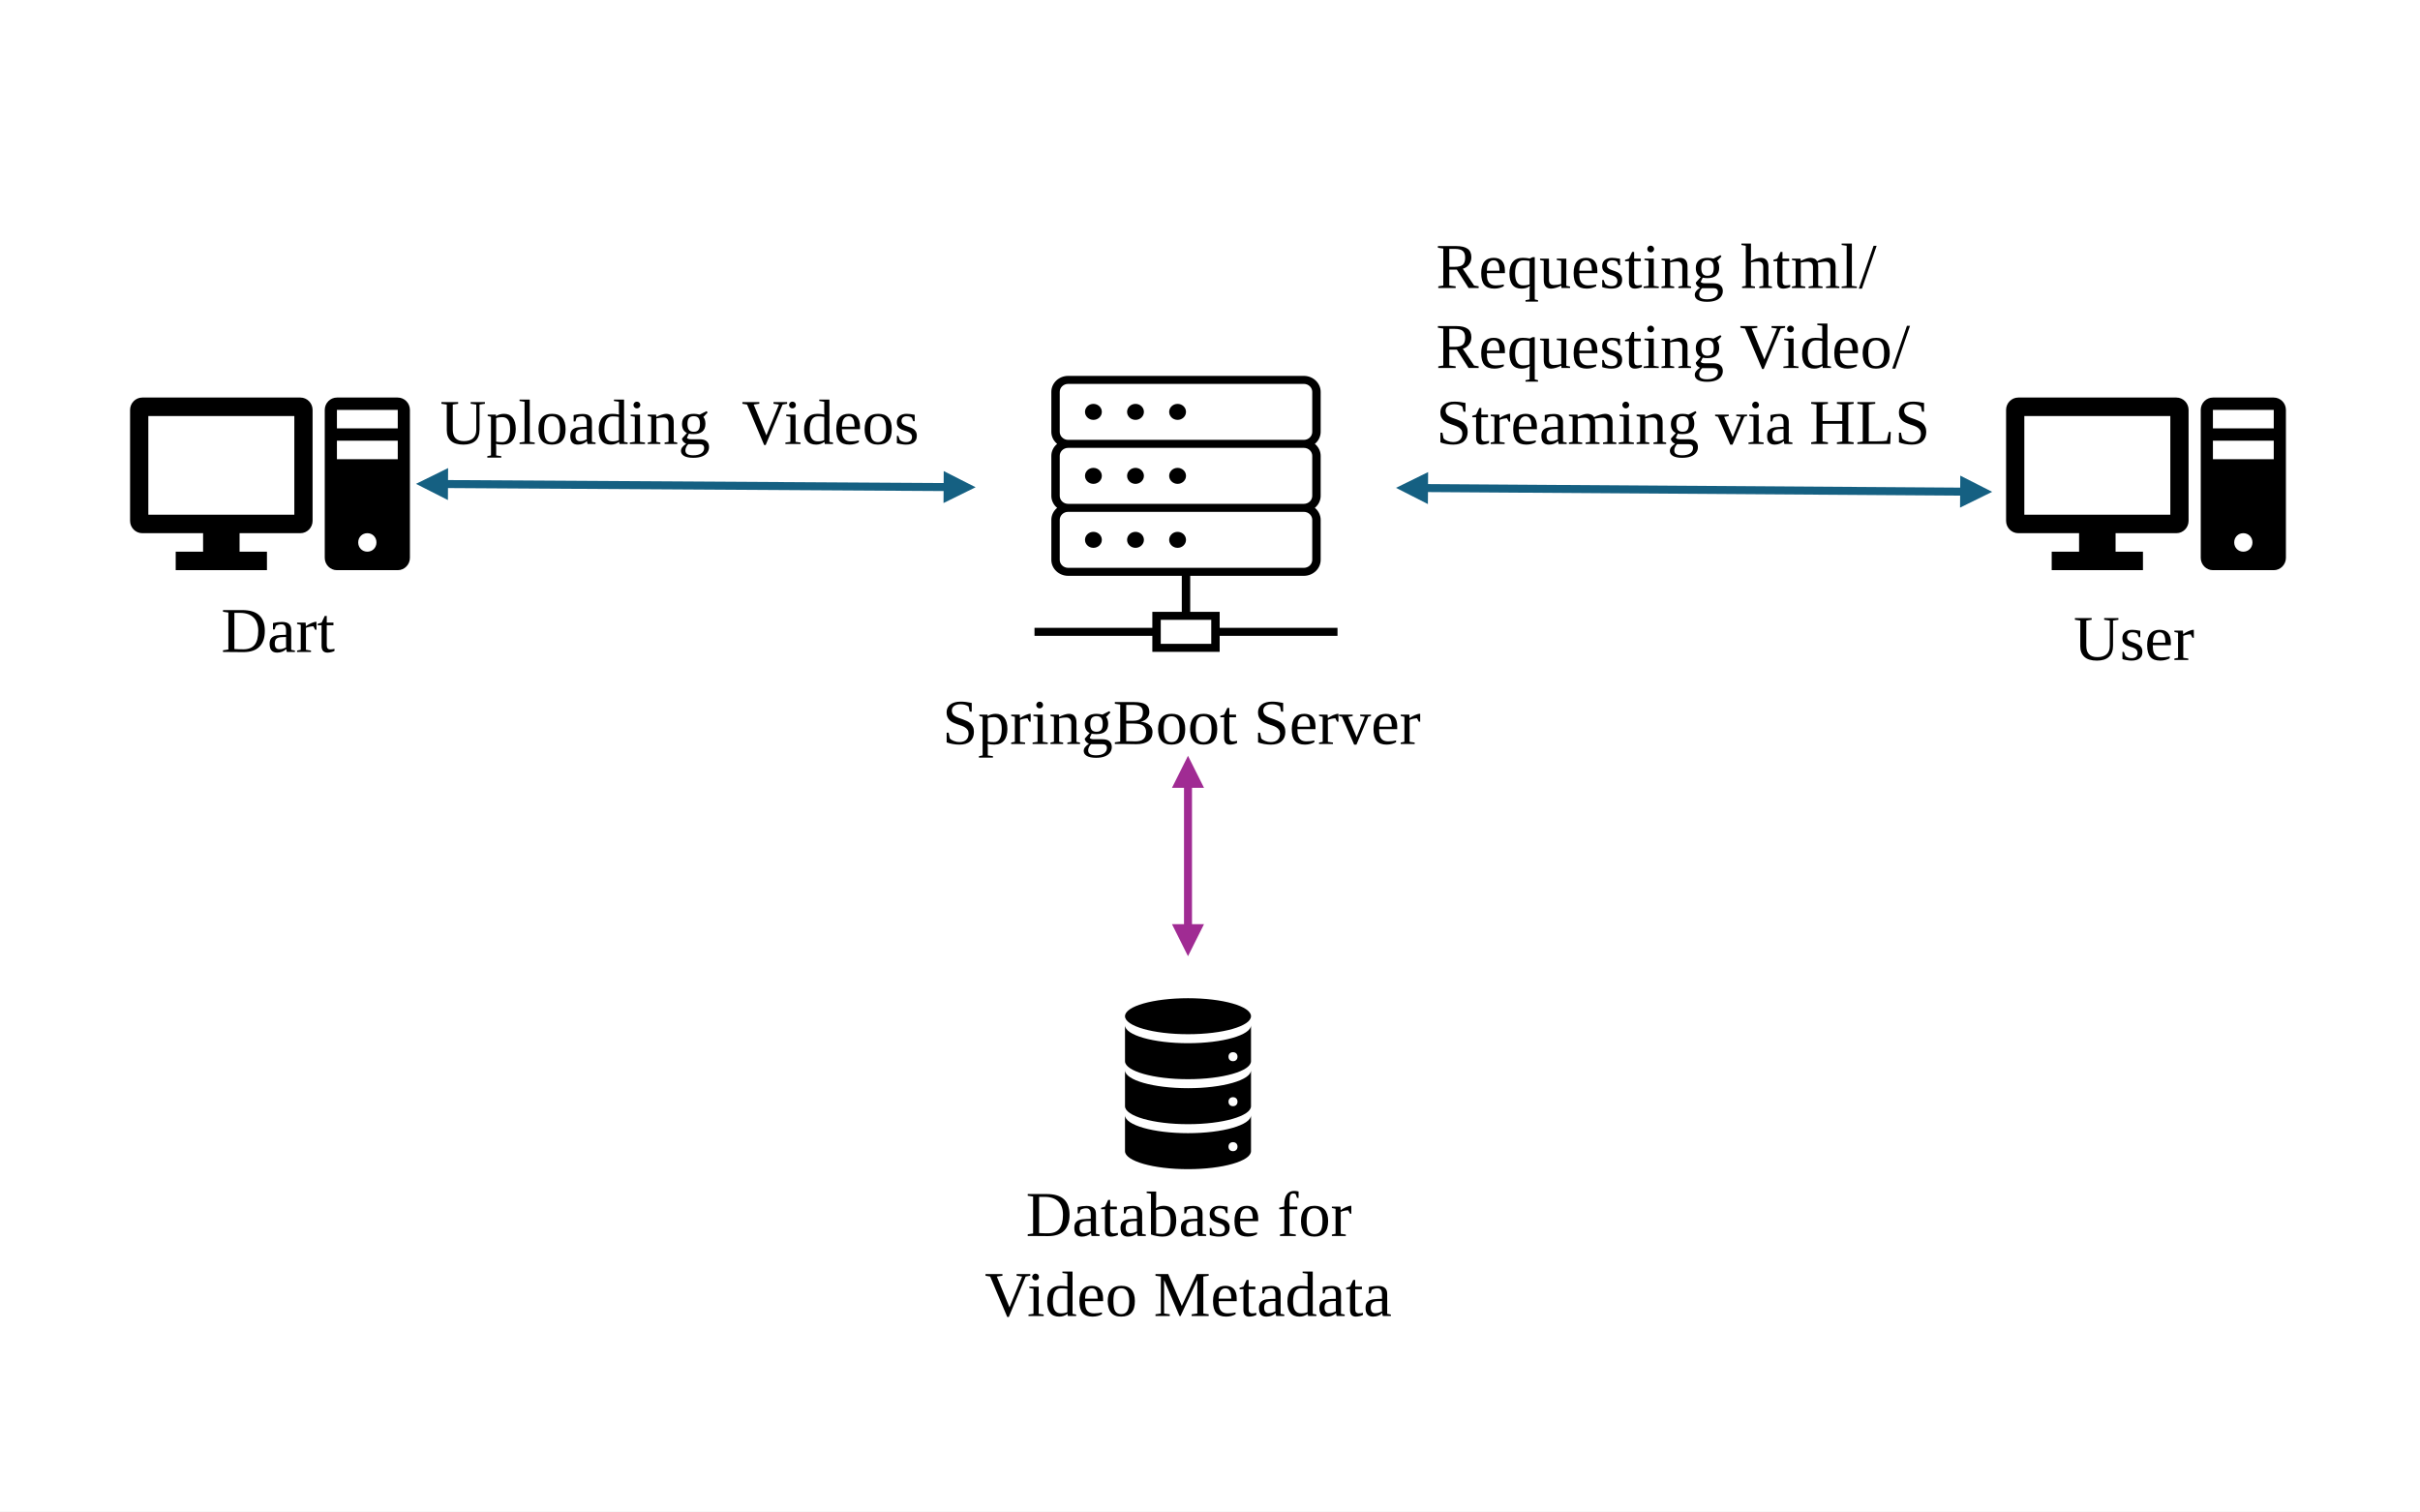
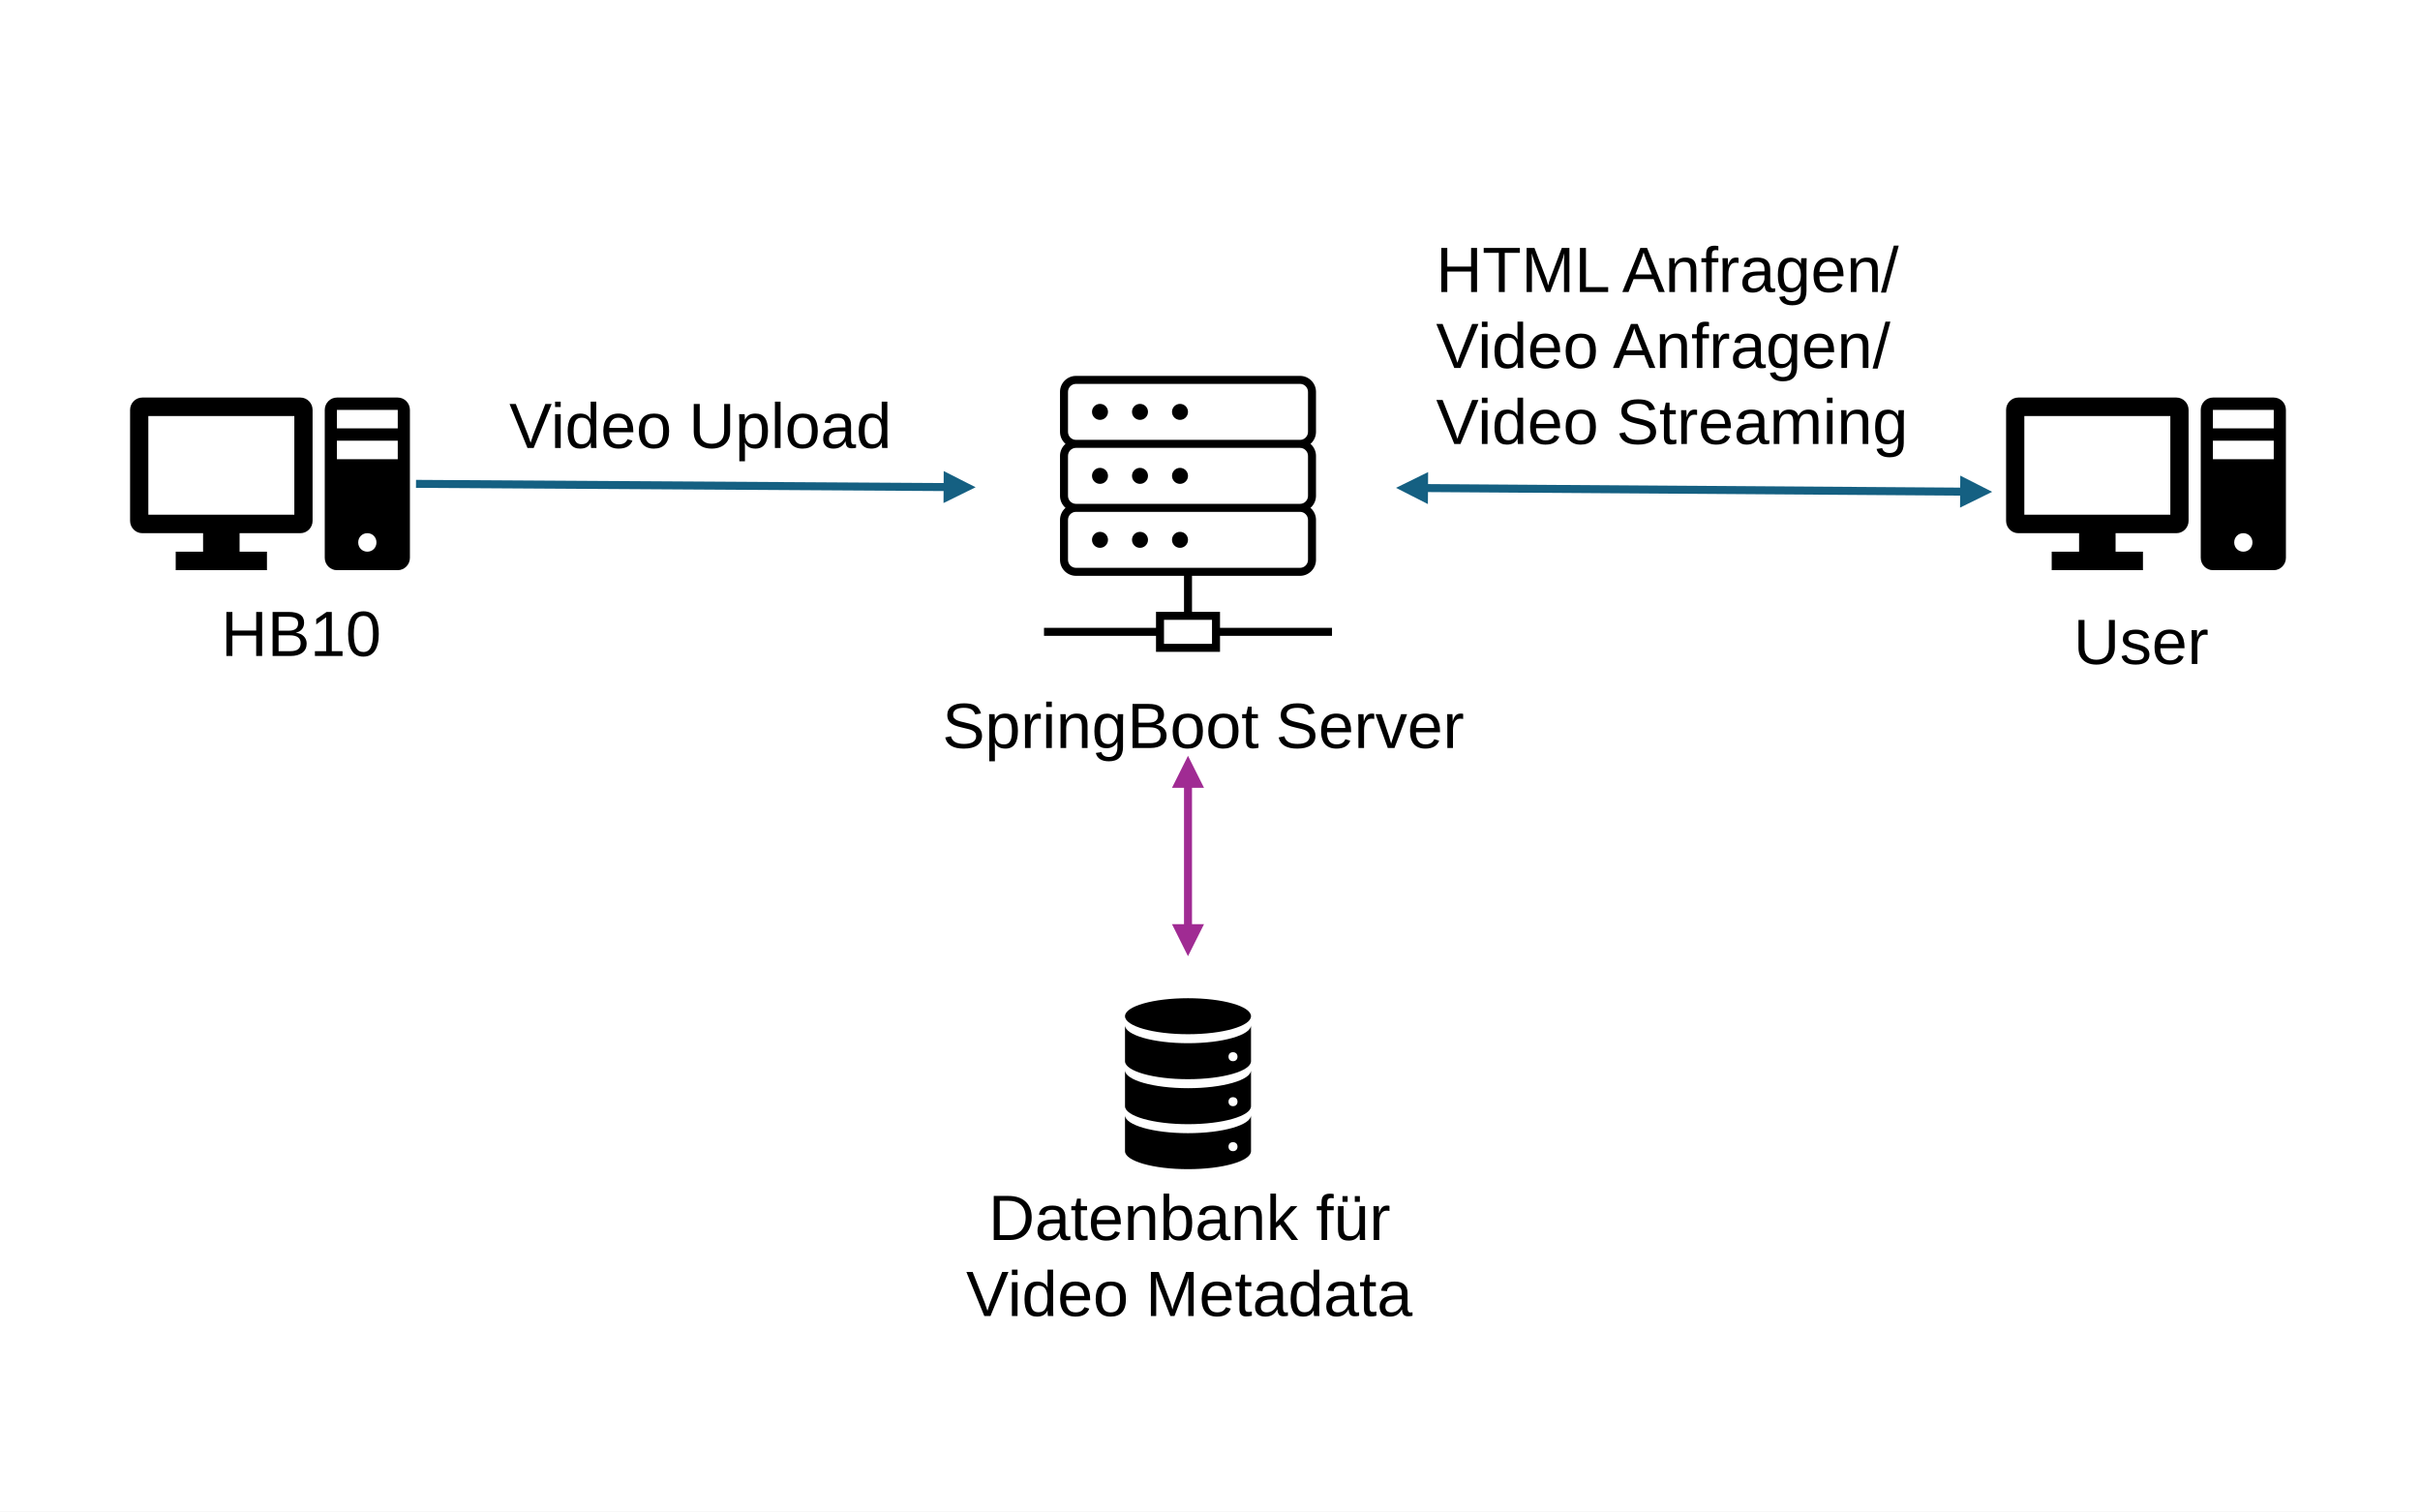
<svg xmlns="http://www.w3.org/2000/svg" width="605" height="378" overflow="hidden">
  <g>
    <rect x="0" y="0" width="605" height="377.896" fill="#FFFFFF" />
-     <path d="M110.675 120.007 237.242 120.774 237.23 122.774 110.662 122.007ZM111.978 125.015 104 120.967 112.026 117.015ZM235.927 117.766 243.904 121.814 235.878 125.765Z" fill="#156082" />
+     <path d="M104.006 119.967 237.242 120.774 237.23 122.774 103.994 121.967ZM235.927 117.766 243.904 121.814 235.878 125.765Z" fill="#156082" />
    <path d="M1 6.667 1 43.437-1 43.437-1 6.667ZM-4 8 0 0 4 8ZM4 42.104 0 50.104-4 42.104Z" fill="#A02B93" transform="matrix(1.00028 0 0 -1 297 239.052)" />
-     <text font-family="Times New Roman,Times New Roman_MSFontService,sans-serif" font-weight="400" font-size="16" transform="matrix(1 0 0 0.999725 359.01 72)">Requesting</text>
-     <text font-family="Times New Roman,Times New Roman_MSFontService,sans-serif" font-weight="400" font-size="16" transform="matrix(1 0 0 0.999725 435.197 72)">html</text>
-     <text font-family="Times New Roman,Times New Roman_MSFontService,sans-serif" font-weight="400" font-size="16" transform="matrix(1 0 0 0.999725 464.705 72)">/</text>
-     <text font-family="Times New Roman,Times New Roman_MSFontService,sans-serif" font-weight="400" font-size="16" transform="matrix(1 0 0 0.999725 359.01 92)">Requesting</text>
-     <text font-family="Times New Roman,Times New Roman_MSFontService,sans-serif" font-weight="400" font-size="16" transform="matrix(1 0 0 0.999725 434.91 92)">Video/</text>
-     <text font-family="Times New Roman,Times New Roman_MSFontService,sans-serif" font-weight="400" font-size="16" transform="matrix(1 0 0 0.999725 359.01 111)">Streaming via HLS</text>
+     <text font-family="Arial,Arial_MSFontService,sans-serif" font-weight="400" font-size="16" transform="matrix(1 0 0 0.999725 359.01 73)">HTML</text>
+     <text font-family="Arial,Arial_MSFontService,sans-serif" font-weight="400" font-size="16" transform="matrix(1 0 0 0.999725 405.549 73)">Anfragen</text>
+     <text font-family="Arial,Arial_MSFontService,sans-serif" font-weight="400" font-size="16" transform="matrix(1 0 0 0.999725 470.234 73)">/</text>
+     <text font-family="Arial,Arial_MSFontService,sans-serif" font-weight="400" font-size="16" transform="matrix(1 0 0 0.999725 359.01 92)">Video Anfragen/</text>
+     <text font-family="Arial,Arial_MSFontService,sans-serif" font-weight="400" font-size="16" transform="matrix(1 0 0 0.999725 359.01 111)">Video Streaming</text>
    <path d="M355.675 121.011 491.382 121.915 491.369 123.915 355.662 123.011ZM356.975 126.02 349 121.966 357.029 118.02ZM490.068 118.906 498.044 122.959 490.015 126.906Z" fill="#156082" />
-     <text font-family="Times New Roman,Times New Roman_MSFontService,sans-serif" font-weight="400" font-size="16" transform="matrix(1 0 0 0.999725 110.007 111)">Uploading</text>
-     <text font-family="Times New Roman,Times New Roman_MSFontService,sans-serif" font-weight="400" font-size="16" transform="matrix(1 0 0 0.999725 185.408 111)">Videos</text>
-     <text font-family="Times New Roman,Times New Roman_MSFontService,sans-serif" font-weight="400" font-size="16" transform="matrix(1 0 0 0.999725 256.463 309)">Database</text>
-     <text font-family="Times New Roman,Times New Roman_MSFontService,sans-serif" font-weight="400" font-size="16" transform="matrix(1 0 0 0.999725 319.313 309)">for</text>
-     <text font-family="Times New Roman,Times New Roman_MSFontService,sans-serif" font-weight="400" font-size="16" transform="matrix(1 0 0 0.999725 246.187 329)">Video</text>
-     <text font-family="Times New Roman,Times New Roman_MSFontService,sans-serif" font-weight="400" font-size="16" transform="matrix(1 0 0 0.999725 288.405 329)">Metadata</text>
+     <text font-family="Arial,Arial_MSFontService,sans-serif" font-weight="400" font-size="16" transform="matrix(1 0 0 0.999725 127.308 112)">Video</text>
+     <text font-family="Arial,Arial_MSFontService,sans-serif" font-weight="400" font-size="16" transform="matrix(1 0 0 0.999725 172.2 112)">Upload</text>
+     <text font-family="Arial,Arial_MSFontService,sans-serif" font-weight="400" font-size="16" transform="matrix(1 0 0 0.999725 247.124 310)">Datenbank für</text>
+     <text font-family="Arial,Arial_MSFontService,sans-serif" font-weight="400" font-size="16" transform="matrix(1 0 0 0.999725 241.515 329)">Video</text>
+     <text font-family="Arial,Arial_MSFontService,sans-serif" font-weight="400" font-size="16" transform="matrix(1 0 0 0.999725 286.408 329)">Metadata</text>
    <g>
      <g>
        <g>
          <path d="M42.738 10.122C42.738 12.607 35.689 14.621 26.992 14.621 18.297 14.621 11.247 12.607 11.247 10.122 11.247 7.638 18.297 5.623 26.992 5.623 35.689 5.623 42.738 7.638 42.738 10.122Z" transform="matrix(1.00028 0 0 1 270 243.933)" />
          <path d="M38.239 21.369C37.565 21.369 37.115 20.919 37.115 20.244 37.115 19.57 37.565 19.12 38.239 19.12 38.914 19.12 39.364 19.57 39.364 20.244 39.364 20.919 38.914 21.369 38.239 21.369ZM26.992 16.87C18.332 16.87 11.247 14.846 11.247 12.372L11.247 21.369C11.247 23.843 18.332 25.868 26.992 25.868 35.653 25.868 42.738 23.843 42.738 21.369L42.738 12.372C42.738 14.846 35.653 16.87 26.992 16.87Z" transform="matrix(1.00028 0 0 1 270 243.933)" />
          <path d="M38.239 32.616C37.565 32.616 37.115 32.166 37.115 31.491 37.115 30.817 37.565 30.367 38.239 30.367 38.914 30.367 39.364 30.817 39.364 31.491 39.364 32.166 38.914 32.616 38.239 32.616ZM26.992 28.117C18.332 28.117 11.247 26.093 11.247 23.619L11.247 32.616C11.247 35.09 18.332 37.115 26.992 37.115 35.653 37.115 42.738 35.09 42.738 32.616L42.738 23.619C42.738 26.093 35.653 28.117 26.992 28.117Z" transform="matrix(1.00028 0 0 1 270 243.933)" />
          <path d="M38.239 43.863C37.565 43.863 37.115 43.413 37.115 42.738 37.115 42.063 37.565 41.614 38.239 41.614 38.914 41.614 39.364 42.063 39.364 42.738 39.364 43.413 38.914 43.863 38.239 43.863ZM26.992 39.364C18.332 39.364 11.247 37.34 11.247 34.865L11.247 43.863C11.247 46.337 18.332 48.362 26.992 48.362 35.653 48.362 42.738 46.337 42.738 43.863L42.738 34.865C42.738 37.34 35.653 39.364 26.992 39.364Z" transform="matrix(1.00028 0 0 1 270 243.933)" />
        </g>
      </g>
    </g>
    <g>
      <g>
        <g>
-           <path d="M83.977 76.979 55.985 76.979 55.985 72.98 48.986 72.98 48.986 63.982 75.979 63.982C78.188 63.982 79.978 62.192 79.978 59.983L79.978 49.986C79.974 48.833 79.47 47.739 78.596 46.987 79.47 46.235 79.974 45.141 79.978 43.988L79.978 33.991C79.974 32.838 79.47 31.743 78.596 30.991 79.47 30.239 79.974 29.145 79.978 27.992L79.978 17.995C79.978 15.787 78.188 13.996 75.979 13.996L19.994 13.996C17.786 13.996 15.996 15.787 15.996 17.995L15.996 27.992C15.999 29.145 16.503 30.239 17.377 30.991 16.503 31.743 15.999 32.838 15.996 33.991L15.996 43.988C15.999 45.141 16.503 46.235 17.377 46.987 16.503 47.739 15.999 48.833 15.996 49.986L15.996 59.983C15.996 62.192 17.786 63.982 19.994 63.982L46.987 63.982 46.987 72.98 39.989 72.98 39.989 76.979 11.997 76.979 11.997 78.978 39.989 78.978 39.989 82.977 55.985 82.977 55.985 78.978 83.977 78.978ZM17.995 27.992 17.995 17.995C17.995 16.891 18.89 15.996 19.994 15.996L75.979 15.996C77.083 15.996 77.978 16.891 77.978 17.995L77.978 27.992C77.978 29.097 77.083 29.992 75.979 29.992L19.994 29.992C18.89 29.992 17.995 29.097 17.995 27.992ZM17.995 43.988 17.995 33.991C17.995 32.886 18.89 31.991 19.994 31.991L75.979 31.991C77.083 31.991 77.978 32.886 77.978 33.991L77.978 43.988C77.978 45.092 77.083 45.987 75.979 45.987L19.994 45.987C18.89 45.987 17.995 45.092 17.995 43.988ZM17.995 59.983 17.995 49.986C17.995 48.882 18.89 47.987 19.994 47.987L75.979 47.987C77.083 47.987 77.978 48.882 77.978 49.986L77.978 59.983C77.978 61.088 77.083 61.983 75.979 61.983L19.994 61.983C18.89 61.983 17.995 61.088 17.995 59.983ZM53.985 80.978 41.988 80.978 41.988 74.979 53.985 74.979Z" transform="matrix(1.05237 0 0 1 246 79.978)" />
-           <path d="M27.992 22.994C27.992 24.098 27.097 24.993 25.993 24.993 24.889 24.993 23.993 24.098 23.993 22.994 23.993 21.889 24.889 20.994 25.993 20.994 27.097 20.994 27.992 21.889 27.992 22.994Z" transform="matrix(1.05237 0 0 1 246 79.978)" />
-           <path d="M37.989 22.994C37.989 24.098 37.094 24.993 35.99 24.993 34.886 24.993 33.991 24.098 33.991 22.994 33.991 21.889 34.886 20.994 35.99 20.994 37.094 20.994 37.989 21.889 37.989 22.994Z" transform="matrix(1.05237 0 0 1 246 79.978)" />
-           <path d="M47.987 22.994C47.987 24.098 47.092 24.993 45.987 24.993 44.883 24.993 43.988 24.098 43.988 22.994 43.988 21.889 44.883 20.994 45.987 20.994 47.092 20.994 47.987 21.889 47.987 22.994Z" transform="matrix(1.05237 0 0 1 246 79.978)" />
-           <path d="M27.992 38.989C27.992 40.093 27.097 40.989 25.993 40.989 24.889 40.989 23.993 40.093 23.993 38.989 23.993 37.885 24.889 36.99 25.993 36.99 27.097 36.99 27.992 37.885 27.992 38.989Z" transform="matrix(1.05237 0 0 1 246 79.978)" />
-           <path d="M37.989 38.989C37.989 40.093 37.094 40.989 35.99 40.989 34.886 40.989 33.991 40.093 33.991 38.989 33.991 37.885 34.886 36.99 35.99 36.99 37.094 36.99 37.989 37.885 37.989 38.989Z" transform="matrix(1.05237 0 0 1 246 79.978)" />
-           <path d="M47.987 38.989C47.987 40.093 47.092 40.989 45.987 40.989 44.883 40.989 43.988 40.093 43.988 38.989 43.988 37.885 44.883 36.99 45.987 36.99 47.092 36.99 47.987 37.885 47.987 38.989Z" transform="matrix(1.05237 0 0 1 246 79.978)" />
-           <path d="M27.992 54.985C27.992 56.089 27.097 56.984 25.993 56.984 24.889 56.984 23.993 56.089 23.993 54.985 23.993 53.881 24.889 52.985 25.993 52.985 27.097 52.985 27.992 53.881 27.992 54.985Z" transform="matrix(1.05237 0 0 1 246 79.978)" />
-           <path d="M37.989 54.985C37.989 56.089 37.094 56.984 35.99 56.984 34.886 56.984 33.991 56.089 33.991 54.985 33.991 53.881 34.886 52.985 35.99 52.985 37.094 52.985 37.989 53.881 37.989 54.985Z" transform="matrix(1.05237 0 0 1 246 79.978)" />
-           <path d="M47.987 54.985C47.987 56.089 47.092 56.984 45.987 56.984 44.883 56.984 43.988 56.089 43.988 54.985 43.988 53.881 44.883 52.985 45.987 52.985 47.092 52.985 47.987 53.881 47.987 54.985Z" transform="matrix(1.05237 0 0 1 246 79.978)" />
+           <path d="M83.977 76.979 55.985 76.979 55.985 72.98 48.986 72.98 48.986 63.982 75.979 63.982C78.188 63.982 79.978 62.192 79.978 59.983L79.978 49.986C79.974 48.833 79.47 47.739 78.596 46.987 79.47 46.235 79.974 45.141 79.978 43.988L79.978 33.991C79.974 32.838 79.47 31.743 78.596 30.991 79.47 30.239 79.974 29.145 79.978 27.992L79.978 17.995C79.978 15.787 78.188 13.996 75.979 13.996L19.994 13.996C17.786 13.996 15.996 15.787 15.996 17.995L15.996 27.992C15.999 29.145 16.503 30.239 17.377 30.991 16.503 31.743 15.999 32.838 15.996 33.991L15.996 43.988C15.999 45.141 16.503 46.235 17.377 46.987 16.503 47.739 15.999 48.833 15.996 49.986L15.996 59.983C15.996 62.192 17.786 63.982 19.994 63.982L46.987 63.982 46.987 72.98 39.989 72.98 39.989 76.979 11.997 76.979 11.997 78.978 39.989 78.978 39.989 82.977 55.985 82.977 55.985 78.978 83.977 78.978ZM17.995 27.992 17.995 17.995C17.995 16.891 18.89 15.996 19.994 15.996L75.979 15.996C77.083 15.996 77.978 16.891 77.978 17.995L77.978 27.992C77.978 29.097 77.083 29.992 75.979 29.992L19.994 29.992C18.89 29.992 17.995 29.097 17.995 27.992ZM17.995 43.988 17.995 33.991C17.995 32.886 18.89 31.991 19.994 31.991L75.979 31.991C77.083 31.991 77.978 32.886 77.978 33.991L77.978 43.988C77.978 45.092 77.083 45.987 75.979 45.987L19.994 45.987C18.89 45.987 17.995 45.092 17.995 43.988ZM17.995 59.983 17.995 49.986C17.995 48.882 18.89 47.987 19.994 47.987L75.979 47.987C77.083 47.987 77.978 48.882 77.978 49.986L77.978 59.983C77.978 61.088 77.083 61.983 75.979 61.983L19.994 61.983C18.89 61.983 17.995 61.088 17.995 59.983ZM53.985 80.978 41.988 80.978 41.988 74.979 53.985 74.979Z" transform="matrix(1.00028 0 0 1 249 79.978)" />
+           <path d="M27.992 22.994C27.992 24.098 27.097 24.993 25.993 24.993 24.889 24.993 23.993 24.098 23.993 22.994 23.993 21.889 24.889 20.994 25.993 20.994 27.097 20.994 27.992 21.889 27.992 22.994Z" transform="matrix(1.00028 0 0 1 249 79.978)" />
+           <path d="M37.989 22.994C37.989 24.098 37.094 24.993 35.99 24.993 34.886 24.993 33.991 24.098 33.991 22.994 33.991 21.889 34.886 20.994 35.99 20.994 37.094 20.994 37.989 21.889 37.989 22.994Z" transform="matrix(1.00028 0 0 1 249 79.978)" />
+           <path d="M47.987 22.994C47.987 24.098 47.092 24.993 45.987 24.993 44.883 24.993 43.988 24.098 43.988 22.994 43.988 21.889 44.883 20.994 45.987 20.994 47.092 20.994 47.987 21.889 47.987 22.994Z" transform="matrix(1.00028 0 0 1 249 79.978)" />
+           <path d="M27.992 38.989C27.992 40.093 27.097 40.989 25.993 40.989 24.889 40.989 23.993 40.093 23.993 38.989 23.993 37.885 24.889 36.99 25.993 36.99 27.097 36.99 27.992 37.885 27.992 38.989Z" transform="matrix(1.00028 0 0 1 249 79.978)" />
+           <path d="M37.989 38.989C37.989 40.093 37.094 40.989 35.99 40.989 34.886 40.989 33.991 40.093 33.991 38.989 33.991 37.885 34.886 36.99 35.99 36.99 37.094 36.99 37.989 37.885 37.989 38.989Z" transform="matrix(1.00028 0 0 1 249 79.978)" />
+           <path d="M47.987 38.989C47.987 40.093 47.092 40.989 45.987 40.989 44.883 40.989 43.988 40.093 43.988 38.989 43.988 37.885 44.883 36.99 45.987 36.99 47.092 36.99 47.987 37.885 47.987 38.989Z" transform="matrix(1.00028 0 0 1 249 79.978)" />
+           <path d="M27.992 54.985C27.992 56.089 27.097 56.984 25.993 56.984 24.889 56.984 23.993 56.089 23.993 54.985 23.993 53.881 24.889 52.985 25.993 52.985 27.097 52.985 27.992 53.881 27.992 54.985Z" transform="matrix(1.00028 0 0 1 249 79.978)" />
+           <path d="M37.989 54.985C37.989 56.089 37.094 56.984 35.99 56.984 34.886 56.984 33.991 56.089 33.991 54.985 33.991 53.881 34.886 52.985 35.99 52.985 37.094 52.985 37.989 53.881 37.989 54.985Z" transform="matrix(1.00028 0 0 1 249 79.978)" />
+           <path d="M47.987 54.985C47.987 56.089 47.092 56.984 45.987 56.984 44.883 56.984 43.988 56.089 43.988 54.985 43.988 53.881 44.883 52.985 45.987 52.985 47.092 52.985 47.987 53.881 47.987 54.985Z" transform="matrix(1.00028 0 0 1 249 79.978)" />
        </g>
      </g>
    </g>
    <g>
      <g>
        <g>
          <path d="M42.583 44.104 6.083 44.104 6.083 19.771 42.583 19.771 42.583 44.104ZM44.104 15.208 4.562 15.208C2.89 15.208 1.521 16.577 1.521 18.25L1.521 45.625C1.521 47.298 2.89 48.667 4.562 48.667L19.771 48.667 19.771 53.229 12.927 53.229 12.927 57.792 35.74 57.792 35.74 53.229 28.896 53.229 28.896 48.667 44.104 48.667C45.777 48.667 47.146 47.298 47.146 45.625L47.146 18.25C47.146 16.577 45.777 15.208 44.104 15.208Z" transform="matrix(1 0 0 1.01342 31 83.9769)" />
          <path d="M68.438 22.812 53.229 22.812 53.229 18.25 68.438 18.25 68.438 22.812ZM68.438 30.417 53.229 30.417 53.229 25.854 68.438 25.854 68.438 30.417ZM60.833 53.229C59.541 53.229 58.552 52.241 58.552 50.948 58.552 49.655 59.541 48.667 60.833 48.667 62.126 48.667 63.114 49.655 63.114 50.948 63.114 52.241 62.126 53.229 60.833 53.229ZM68.438 15.208 53.229 15.208C51.556 15.208 50.188 16.577 50.188 18.25L50.188 54.75C50.188 56.423 51.556 57.792 53.229 57.792L68.438 57.792C70.11 57.792 71.479 56.423 71.479 54.75L71.479 18.25C71.479 16.577 70.11 15.208 68.438 15.208Z" transform="matrix(1 0 0 1.01342 31 83.9769)" />
        </g>
      </g>
    </g>
-     <text font-family="Times New Roman,Times New Roman_MSFontService,sans-serif" font-weight="400" font-size="16" transform="matrix(1 0 0 0.999725 235.571 186)">SpringBoot</text>
-     <text font-family="Times New Roman,Times New Roman_MSFontService,sans-serif" font-weight="400" font-size="16" transform="matrix(1 0 0 0.999725 313.426 186)">Server</text>
+     <text font-family="Arial,Arial_MSFontService,sans-serif" font-weight="400" font-size="16" transform="matrix(1 0 0 0.999725 235.571 187)">SpringBoot</text>
+     <text font-family="Arial,Arial_MSFontService,sans-serif" font-weight="400" font-size="16" transform="matrix(1 0 0 0.999725 318.927 187)">Server</text>
    <g>
      <g>
        <g>
          <path d="M42.583 44.104 6.083 44.104 6.083 19.771 42.583 19.771 42.583 44.104ZM44.104 15.208 4.562 15.208C2.89 15.208 1.521 16.577 1.521 18.25L1.521 45.625C1.521 47.298 2.89 48.667 4.562 48.667L19.771 48.667 19.771 53.229 12.927 53.229 12.927 57.792 35.74 57.792 35.74 53.229 28.896 53.229 28.896 48.667 44.104 48.667C45.777 48.667 47.146 47.298 47.146 45.625L47.146 18.25C47.146 16.577 45.777 15.208 44.104 15.208Z" transform="matrix(1 0 0 1.01342 500 83.9769)" />
          <path d="M68.438 22.812 53.229 22.812 53.229 18.25 68.438 18.25 68.438 22.812ZM68.438 30.417 53.229 30.417 53.229 25.854 68.438 25.854 68.438 30.417ZM60.833 53.229C59.541 53.229 58.552 52.241 58.552 50.948 58.552 49.655 59.541 48.667 60.833 48.667 62.126 48.667 63.114 49.655 63.114 50.948 63.114 52.241 62.126 53.229 60.833 53.229ZM68.438 15.208 53.229 15.208C51.556 15.208 50.188 16.577 50.188 18.25L50.188 54.75C50.188 56.423 51.556 57.792 53.229 57.792L68.438 57.792C70.11 57.792 71.479 56.423 71.479 54.75L71.479 18.25C71.479 16.577 70.11 15.208 68.438 15.208Z" transform="matrix(1 0 0 1.01342 500 83.9769)" />
        </g>
      </g>
    </g>
-     <text font-family="Times New Roman,Times New Roman_MSFontService,sans-serif" font-weight="400" font-size="16" transform="matrix(1 0 0 0.999725 55.2827 163)">Dart</text>
-     <text font-family="Times New Roman,Times New Roman_MSFontService,sans-serif" font-weight="400" font-size="16" transform="matrix(1 0 0 0.999725 518.384 165)">User</text>
+     <text font-family="Arial,Arial_MSFontService,sans-serif" font-weight="400" font-size="16" transform="matrix(1 0 0 0.999725 55.2827 164)">HB10</text>
+     <text font-family="Arial,Arial_MSFontService,sans-serif" font-weight="400" font-size="16" transform="matrix(1 0 0 0.999725 518.384 166)">User</text>
  </g>
</svg>
